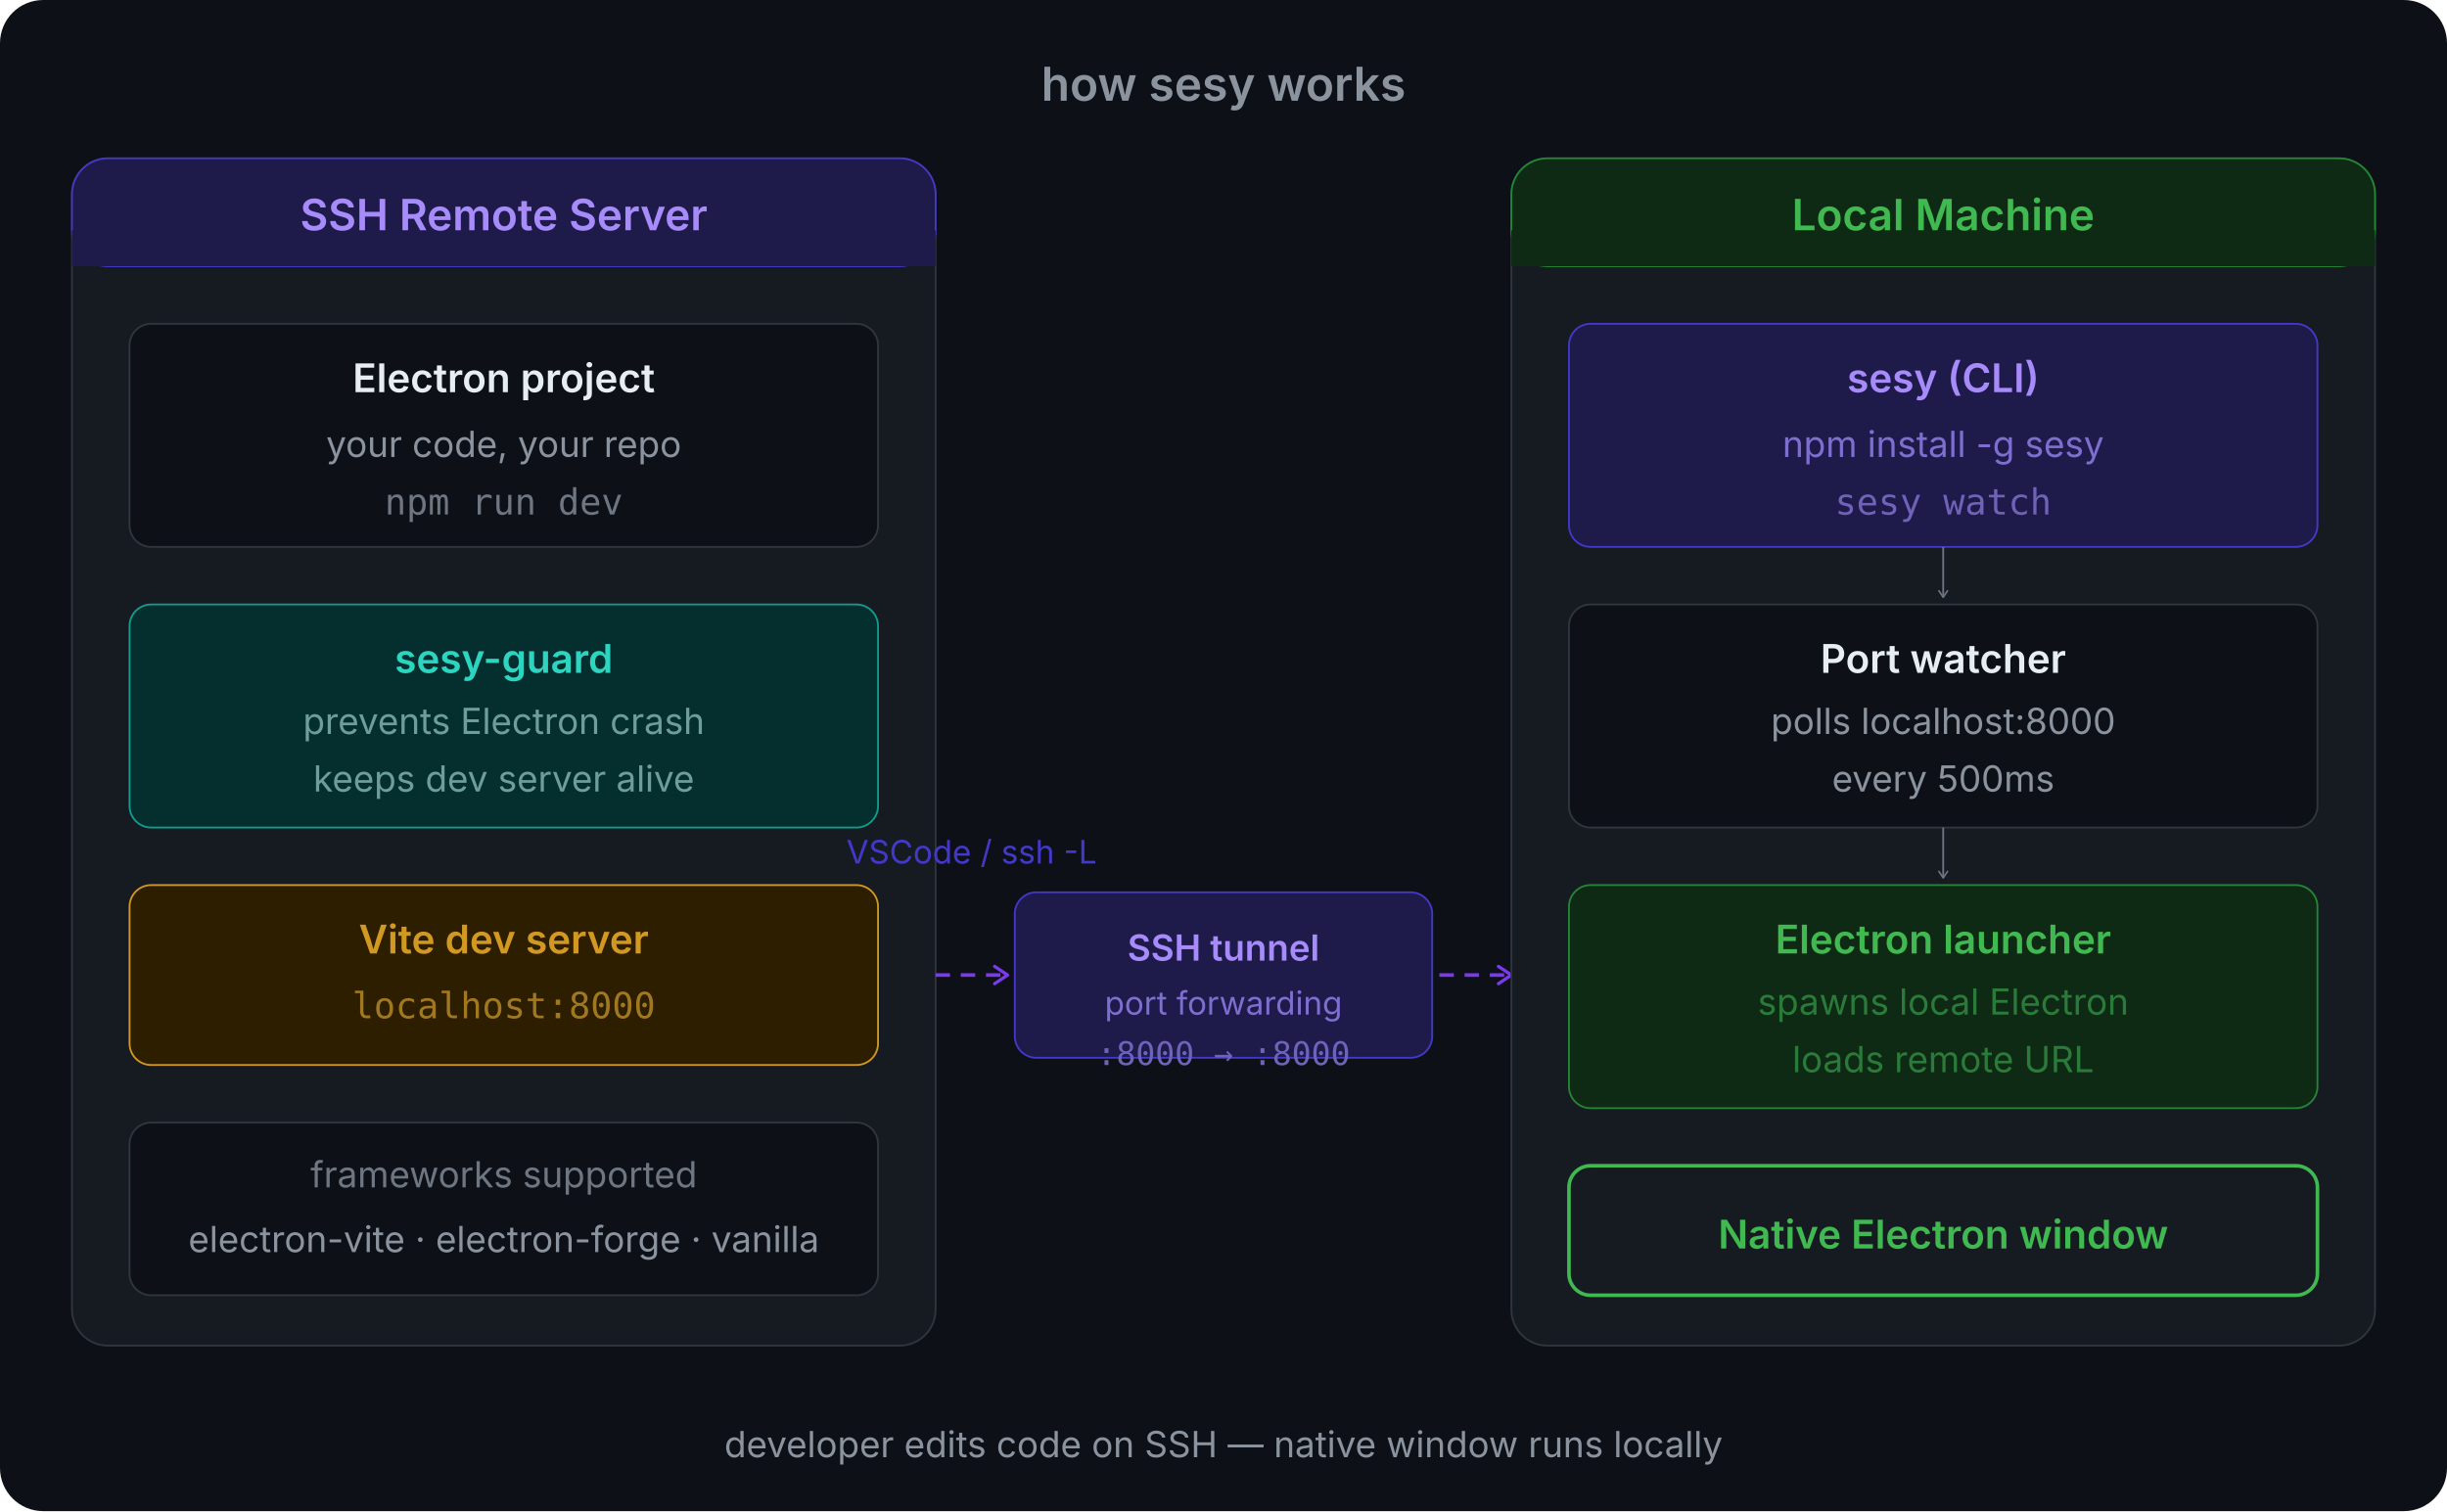
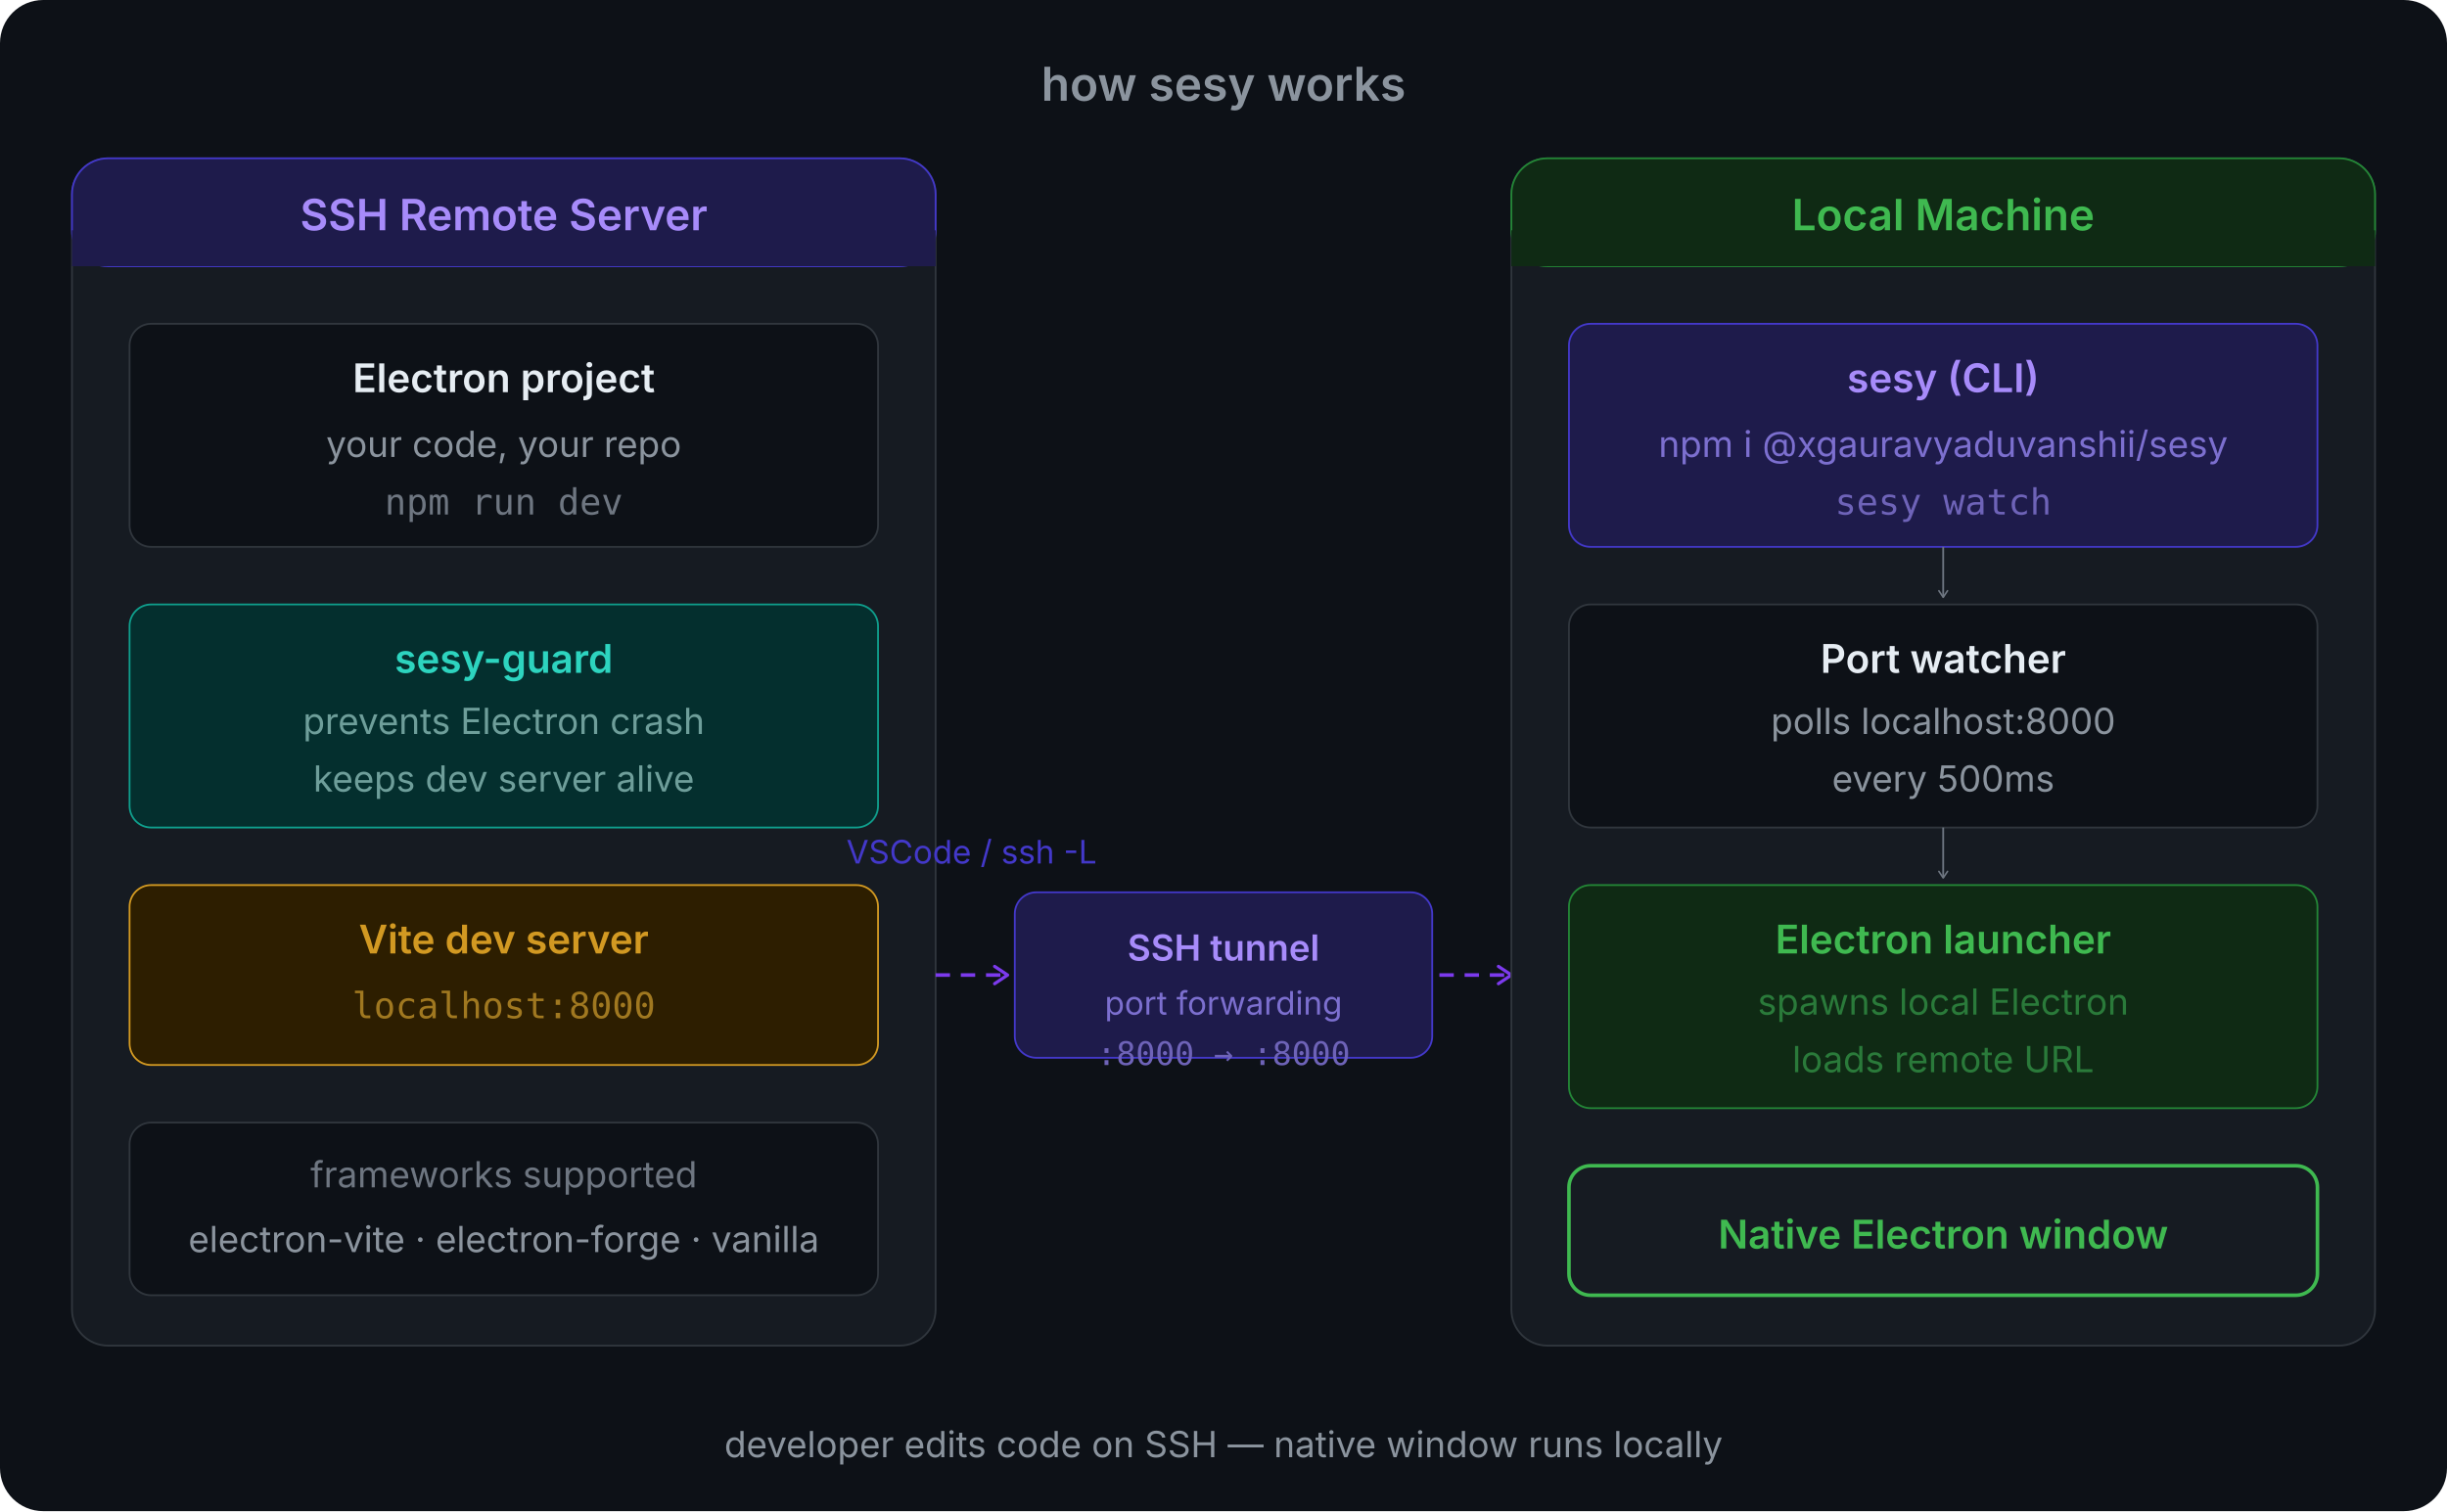
<svg xmlns="http://www.w3.org/2000/svg" width="100%" viewBox="0 0 680 420" role="img">
  <defs>
    <marker id="arr" viewBox="0 0 10 10" refX="8" refY="5" markerWidth="6" markerHeight="6" orient="auto-start-reverse">
      <path d="M2 1L8 5L2 9" fill="none" stroke="#7c3aed" stroke-width="1.5" stroke-linecap="round" stroke-linejoin="round" />
    </marker>
    <marker id="arr2" viewBox="0 0 10 10" refX="8" refY="5" markerWidth="6" markerHeight="6" orient="auto-start-reverse">
      <path d="M2 1L8 5L2 9" fill="none" stroke="#6e7681" stroke-width="1.5" stroke-linecap="round" stroke-linejoin="round" />
    </marker>
  </defs>
  <rect x="0" y="0" width="680" height="420" rx="12" fill="#0d1117" style="fill:rgb(13, 17, 23);stroke:none;color:rgb(255, 255, 255);stroke-width:1px;stroke-linecap:butt;stroke-linejoin:miter;opacity:1;font-family:&quot;Anthropic Sans&quot;, -apple-system, BlinkMacSystemFont, &quot;Segoe UI&quot;, sans-serif;font-size:16px;font-weight:400;text-anchor:start;dominant-baseline:auto" />
  <text font-family="-apple-system,BlinkMacSystemFont,'Segoe UI',sans-serif" font-size="13" font-weight="600" fill="#8b949e" x="340" y="28" text-anchor="middle" style="fill:rgb(139, 148, 158);stroke:none;color:rgb(255, 255, 255);stroke-width:1px;stroke-linecap:butt;stroke-linejoin:miter;opacity:1;font-family:-apple-system, BlinkMacSystemFont, &quot;Segoe UI&quot;, sans-serif;font-size:13px;font-weight:600;text-anchor:middle;dominant-baseline:auto">how sesy works</text>
  <rect x="20" y="44" width="240" height="330" rx="10" fill="#161b22" stroke="#30363d" stroke-width="0.5" style="fill:rgb(22, 27, 34);stroke:rgb(48, 54, 61);color:rgb(255, 255, 255);stroke-width:0.5px;stroke-linecap:butt;stroke-linejoin:miter;opacity:1;font-family:&quot;Anthropic Sans&quot;, -apple-system, BlinkMacSystemFont, &quot;Segoe UI&quot;, sans-serif;font-size:16px;font-weight:400;text-anchor:start;dominant-baseline:auto" />
  <rect x="20" y="44" width="240" height="30" rx="10" fill="#1e1b4b" stroke="#4338ca" stroke-width="0.5" style="fill:rgb(30, 27, 75);stroke:rgb(67, 56, 202);color:rgb(255, 255, 255);stroke-width:0.5px;stroke-linecap:butt;stroke-linejoin:miter;opacity:1;font-family:&quot;Anthropic Sans&quot;, -apple-system, BlinkMacSystemFont, &quot;Segoe UI&quot;, sans-serif;font-size:16px;font-weight:400;text-anchor:start;dominant-baseline:auto" />
  <rect x="20" y="64" width="240" height="10" fill="#1e1b4b" style="fill:rgb(30, 27, 75);stroke:none;color:rgb(255, 255, 255);stroke-width:1px;stroke-linecap:butt;stroke-linejoin:miter;opacity:1;font-family:&quot;Anthropic Sans&quot;, -apple-system, BlinkMacSystemFont, &quot;Segoe UI&quot;, sans-serif;font-size:16px;font-weight:400;text-anchor:start;dominant-baseline:auto" />
  <text font-family="-apple-system,BlinkMacSystemFont,'Segoe UI',sans-serif" font-size="12" font-weight="600" fill="#a78bfa" x="140" y="64" text-anchor="middle" style="fill:rgb(167, 139, 250);stroke:none;color:rgb(255, 255, 255);stroke-width:1px;stroke-linecap:butt;stroke-linejoin:miter;opacity:1;font-family:-apple-system, BlinkMacSystemFont, &quot;Segoe UI&quot;, sans-serif;font-size:12px;font-weight:600;text-anchor:middle;dominant-baseline:auto">SSH Remote Server</text>
  <rect x="36" y="90" width="208" height="62" rx="6" fill="#0d1117" stroke="#30363d" stroke-width="0.5" style="fill:rgb(13, 17, 23);stroke:rgb(48, 54, 61);color:rgb(255, 255, 255);stroke-width:0.5px;stroke-linecap:butt;stroke-linejoin:miter;opacity:1;font-family:&quot;Anthropic Sans&quot;, -apple-system, BlinkMacSystemFont, &quot;Segoe UI&quot;, sans-serif;font-size:16px;font-weight:400;text-anchor:start;dominant-baseline:auto" />
  <text font-family="-apple-system,BlinkMacSystemFont,'Segoe UI',sans-serif" font-size="11" font-weight="600" fill="#e6edf3" x="140" y="109" text-anchor="middle" style="fill:rgb(230, 237, 243);stroke:none;color:rgb(255, 255, 255);stroke-width:1px;stroke-linecap:butt;stroke-linejoin:miter;opacity:1;font-family:-apple-system, BlinkMacSystemFont, &quot;Segoe UI&quot;, sans-serif;font-size:11px;font-weight:600;text-anchor:middle;dominant-baseline:auto">Electron project</text>
  <text font-family="-apple-system,BlinkMacSystemFont,'Segoe UI',sans-serif" font-size="10" fill="#8b949e" x="140" y="127" text-anchor="middle" style="fill:rgb(139, 148, 158);stroke:none;color:rgb(255, 255, 255);stroke-width:1px;stroke-linecap:butt;stroke-linejoin:miter;opacity:1;font-family:-apple-system, BlinkMacSystemFont, &quot;Segoe UI&quot;, sans-serif;font-size:10px;font-weight:400;text-anchor:middle;dominant-baseline:auto">your code, your repo</text>
  <text font-family="'SFMono-Regular',Consolas,monospace" font-size="10" fill="#6e7681" x="140" y="143" text-anchor="middle" style="fill:rgb(110, 118, 129);stroke:none;color:rgb(255, 255, 255);stroke-width:1px;stroke-linecap:butt;stroke-linejoin:miter;opacity:1;font-family:SFMono-Regular, Consolas, monospace;font-size:10px;font-weight:400;text-anchor:middle;dominant-baseline:auto">npm run dev</text>
  <rect x="36" y="168" width="208" height="62" rx="6" fill="#042f2e" stroke="#0f9e8c" stroke-width="0.5" style="fill:rgb(4, 47, 46);stroke:rgb(15, 158, 140);color:rgb(255, 255, 255);stroke-width:0.5px;stroke-linecap:butt;stroke-linejoin:miter;opacity:1;font-family:&quot;Anthropic Sans&quot;, -apple-system, BlinkMacSystemFont, &quot;Segoe UI&quot;, sans-serif;font-size:16px;font-weight:400;text-anchor:start;dominant-baseline:auto" />
  <text font-family="-apple-system,BlinkMacSystemFont,'Segoe UI',sans-serif" font-size="11" font-weight="600" fill="#2dd4bf" x="140" y="187" text-anchor="middle" style="fill:rgb(45, 212, 191);stroke:none;color:rgb(255, 255, 255);stroke-width:1px;stroke-linecap:butt;stroke-linejoin:miter;opacity:1;font-family:-apple-system, BlinkMacSystemFont, &quot;Segoe UI&quot;, sans-serif;font-size:11px;font-weight:600;text-anchor:middle;dominant-baseline:auto">sesy-guard</text>
  <text font-family="-apple-system,BlinkMacSystemFont,'Segoe UI',sans-serif" font-size="10" fill="#6e9e9a" x="140" y="204" text-anchor="middle" style="fill:rgb(110, 158, 154);stroke:none;color:rgb(255, 255, 255);stroke-width:1px;stroke-linecap:butt;stroke-linejoin:miter;opacity:1;font-family:-apple-system, BlinkMacSystemFont, &quot;Segoe UI&quot;, sans-serif;font-size:10px;font-weight:400;text-anchor:middle;dominant-baseline:auto">prevents Electron crash</text>
  <text font-family="-apple-system,BlinkMacSystemFont,'Segoe UI',sans-serif" font-size="10" fill="#6e9e9a" x="140" y="220" text-anchor="middle" style="fill:rgb(110, 158, 154);stroke:none;color:rgb(255, 255, 255);stroke-width:1px;stroke-linecap:butt;stroke-linejoin:miter;opacity:1;font-family:-apple-system, BlinkMacSystemFont, &quot;Segoe UI&quot;, sans-serif;font-size:10px;font-weight:400;text-anchor:middle;dominant-baseline:auto">keeps dev server alive</text>
  <rect x="36" y="246" width="208" height="50" rx="6" fill="#2d1e00" stroke="#d29922" stroke-width="0.5" style="fill:rgb(45, 30, 0);stroke:rgb(210, 153, 34);color:rgb(255, 255, 255);stroke-width:0.5px;stroke-linecap:butt;stroke-linejoin:miter;opacity:1;font-family:&quot;Anthropic Sans&quot;, -apple-system, BlinkMacSystemFont, &quot;Segoe UI&quot;, sans-serif;font-size:16px;font-weight:400;text-anchor:start;dominant-baseline:auto" />
  <text font-family="-apple-system,BlinkMacSystemFont,'Segoe UI',sans-serif" font-size="11" font-weight="600" fill="#d29922" x="140" y="265" text-anchor="middle" style="fill:rgb(210, 153, 34);stroke:none;color:rgb(255, 255, 255);stroke-width:1px;stroke-linecap:butt;stroke-linejoin:miter;opacity:1;font-family:-apple-system, BlinkMacSystemFont, &quot;Segoe UI&quot;, sans-serif;font-size:11px;font-weight:600;text-anchor:middle;dominant-baseline:auto">Vite dev server</text>
  <text font-family="'SFMono-Regular',Consolas,monospace" font-size="10" fill="#a07820" x="140" y="283" text-anchor="middle" style="fill:rgb(160, 120, 32);stroke:none;color:rgb(255, 255, 255);stroke-width:1px;stroke-linecap:butt;stroke-linejoin:miter;opacity:1;font-family:SFMono-Regular, Consolas, monospace;font-size:10px;font-weight:400;text-anchor:middle;dominant-baseline:auto">localhost:8000</text>
  <rect x="36" y="312" width="208" height="48" rx="6" fill="#0d1117" stroke="#30363d" stroke-width="0.5" style="fill:rgb(13, 17, 23);stroke:rgb(48, 54, 61);color:rgb(255, 255, 255);stroke-width:0.5px;stroke-linecap:butt;stroke-linejoin:miter;opacity:1;font-family:&quot;Anthropic Sans&quot;, -apple-system, BlinkMacSystemFont, &quot;Segoe UI&quot;, sans-serif;font-size:16px;font-weight:400;text-anchor:start;dominant-baseline:auto" />
  <text font-family="-apple-system,BlinkMacSystemFont,'Segoe UI',sans-serif" font-size="10" fill="#6e7681" x="140" y="330" text-anchor="middle" style="fill:rgb(110, 118, 129);stroke:none;color:rgb(255, 255, 255);stroke-width:1px;stroke-linecap:butt;stroke-linejoin:miter;opacity:1;font-family:-apple-system, BlinkMacSystemFont, &quot;Segoe UI&quot;, sans-serif;font-size:10px;font-weight:400;text-anchor:middle;dominant-baseline:auto">frameworks supported</text>
  <text font-family="-apple-system,BlinkMacSystemFont,'Segoe UI',sans-serif" font-size="10" fill="#8b949e" x="140" y="348" text-anchor="middle" style="fill:rgb(139, 148, 158);stroke:none;color:rgb(255, 255, 255);stroke-width:1px;stroke-linecap:butt;stroke-linejoin:miter;opacity:1;font-family:-apple-system, BlinkMacSystemFont, &quot;Segoe UI&quot;, sans-serif;font-size:10px;font-weight:400;text-anchor:middle;dominant-baseline:auto">electron-vite · electron-forge · vanilla</text>
  <line x1="260" y1="271" x2="280" y2="271" stroke="#7c3aed" stroke-width="1" stroke-dasharray="4 3" marker-end="url(#arr)" style="fill:rgb(0, 0, 0);stroke:rgb(124, 58, 237);color:rgb(255, 255, 255);stroke-width:1px;stroke-dasharray:4px, 3px;stroke-linecap:butt;stroke-linejoin:miter;opacity:1;font-family:&quot;Anthropic Sans&quot;, -apple-system, BlinkMacSystemFont, &quot;Segoe UI&quot;, sans-serif;font-size:16px;font-weight:400;text-anchor:start;dominant-baseline:auto" />
  <line x1="400" y1="271" x2="420" y2="271" stroke="#7c3aed" stroke-width="1" stroke-dasharray="4 3" marker-end="url(#arr)" style="fill:rgb(0, 0, 0);stroke:rgb(124, 58, 237);color:rgb(255, 255, 255);stroke-width:1px;stroke-dasharray:4px, 3px;stroke-linecap:butt;stroke-linejoin:miter;opacity:1;font-family:&quot;Anthropic Sans&quot;, -apple-system, BlinkMacSystemFont, &quot;Segoe UI&quot;, sans-serif;font-size:16px;font-weight:400;text-anchor:start;dominant-baseline:auto" />
  <rect x="282" y="248" width="116" height="46" rx="6" fill="#1e1b4b" stroke="#4338ca" stroke-width="0.5" style="fill:rgb(30, 27, 75);stroke:rgb(67, 56, 202);color:rgb(255, 255, 255);stroke-width:0.5px;stroke-linecap:butt;stroke-linejoin:miter;opacity:1;font-family:&quot;Anthropic Sans&quot;, -apple-system, BlinkMacSystemFont, &quot;Segoe UI&quot;, sans-serif;font-size:16px;font-weight:400;text-anchor:start;dominant-baseline:auto" />
  <text font-family="-apple-system,BlinkMacSystemFont,'Segoe UI',sans-serif" font-size="10" font-weight="600" fill="#a78bfa" x="340" y="267" text-anchor="middle" style="fill:rgb(167, 139, 250);stroke:none;color:rgb(255, 255, 255);stroke-width:1px;stroke-linecap:butt;stroke-linejoin:miter;opacity:1;font-family:-apple-system, BlinkMacSystemFont, &quot;Segoe UI&quot;, sans-serif;font-size:10px;font-weight:600;text-anchor:middle;dominant-baseline:auto">SSH tunnel</text>
  <text font-family="-apple-system,BlinkMacSystemFont,'Segoe UI',sans-serif" font-size="9" fill="#7c6fcf" x="340" y="282" text-anchor="middle" style="fill:rgb(124, 111, 207);stroke:none;color:rgb(255, 255, 255);stroke-width:1px;stroke-linecap:butt;stroke-linejoin:miter;opacity:1;font-family:-apple-system, BlinkMacSystemFont, &quot;Segoe UI&quot;, sans-serif;font-size:9px;font-weight:400;text-anchor:middle;dominant-baseline:auto">port forwarding</text>
  <text font-family="'SFMono-Regular',Consolas,monospace" font-size="9" fill="#6e63b8" x="340" y="296" text-anchor="middle" style="fill:rgb(110, 99, 184);stroke:none;color:rgb(255, 255, 255);stroke-width:1px;stroke-linecap:butt;stroke-linejoin:miter;opacity:1;font-family:SFMono-Regular, Consolas, monospace;font-size:9px;font-weight:400;text-anchor:middle;dominant-baseline:auto">:8000 → :8000</text>
  <text font-family="-apple-system,BlinkMacSystemFont,'Segoe UI',sans-serif" font-size="9" fill="#4338ca" x="270" y="240" text-anchor="middle" style="fill:rgb(67, 56, 202);stroke:none;color:rgb(255, 255, 255);stroke-width:1px;stroke-linecap:butt;stroke-linejoin:miter;opacity:1;font-family:-apple-system, BlinkMacSystemFont, &quot;Segoe UI&quot;, sans-serif;font-size:9px;font-weight:400;text-anchor:middle;dominant-baseline:auto">VSCode / ssh -L</text>
  <rect x="420" y="44" width="240" height="330" rx="10" fill="#161b22" stroke="#30363d" stroke-width="0.5" style="fill:rgb(22, 27, 34);stroke:rgb(48, 54, 61);color:rgb(255, 255, 255);stroke-width:0.5px;stroke-linecap:butt;stroke-linejoin:miter;opacity:1;font-family:&quot;Anthropic Sans&quot;, -apple-system, BlinkMacSystemFont, &quot;Segoe UI&quot;, sans-serif;font-size:16px;font-weight:400;text-anchor:start;dominant-baseline:auto" />
  <rect x="420" y="44" width="240" height="30" rx="10" fill="#0f2a14" stroke="#238636" stroke-width="0.5" style="fill:rgb(15, 42, 20);stroke:rgb(35, 134, 54);color:rgb(255, 255, 255);stroke-width:0.5px;stroke-linecap:butt;stroke-linejoin:miter;opacity:1;font-family:&quot;Anthropic Sans&quot;, -apple-system, BlinkMacSystemFont, &quot;Segoe UI&quot;, sans-serif;font-size:16px;font-weight:400;text-anchor:start;dominant-baseline:auto" />
  <rect x="420" y="64" width="240" height="10" fill="#0f2a14" style="fill:rgb(15, 42, 20);stroke:none;color:rgb(255, 255, 255);stroke-width:1px;stroke-linecap:butt;stroke-linejoin:miter;opacity:1;font-family:&quot;Anthropic Sans&quot;, -apple-system, BlinkMacSystemFont, &quot;Segoe UI&quot;, sans-serif;font-size:16px;font-weight:400;text-anchor:start;dominant-baseline:auto" />
  <text font-family="-apple-system,BlinkMacSystemFont,'Segoe UI',sans-serif" font-size="12" font-weight="600" fill="#3fb950" x="540" y="64" text-anchor="middle" style="fill:rgb(63, 185, 80);stroke:none;color:rgb(255, 255, 255);stroke-width:1px;stroke-linecap:butt;stroke-linejoin:miter;opacity:1;font-family:-apple-system, BlinkMacSystemFont, &quot;Segoe UI&quot;, sans-serif;font-size:12px;font-weight:600;text-anchor:middle;dominant-baseline:auto">Local Machine</text>
  <rect x="436" y="90" width="208" height="62" rx="6" fill="#1e1b4b" stroke="#4338ca" stroke-width="0.5" style="fill:rgb(30, 27, 75);stroke:rgb(67, 56, 202);color:rgb(255, 255, 255);stroke-width:0.5px;stroke-linecap:butt;stroke-linejoin:miter;opacity:1;font-family:&quot;Anthropic Sans&quot;, -apple-system, BlinkMacSystemFont, &quot;Segoe UI&quot;, sans-serif;font-size:16px;font-weight:400;text-anchor:start;dominant-baseline:auto" />
  <text font-family="-apple-system,BlinkMacSystemFont,'Segoe UI',sans-serif" font-size="11" font-weight="600" fill="#a78bfa" x="540" y="109" text-anchor="middle" style="fill:rgb(167, 139, 250);stroke:none;color:rgb(255, 255, 255);stroke-width:1px;stroke-linecap:butt;stroke-linejoin:miter;opacity:1;font-family:-apple-system, BlinkMacSystemFont, &quot;Segoe UI&quot;, sans-serif;font-size:11px;font-weight:600;text-anchor:middle;dominant-baseline:auto">sesy (CLI)</text>
-   <text font-family="-apple-system,BlinkMacSystemFont,'Segoe UI',sans-serif" font-size="10" fill="#7c6fcf" x="540" y="127" text-anchor="middle" style="fill:rgb(124, 111, 207);stroke:none;color:rgb(255, 255, 255);stroke-width:1px;stroke-linecap:butt;stroke-linejoin:miter;opacity:1;font-family:-apple-system, BlinkMacSystemFont, &quot;Segoe UI&quot;, sans-serif;font-size:10px;font-weight:400;text-anchor:middle;dominant-baseline:auto">npm install -g sesy</text>
+   <text font-family="-apple-system,BlinkMacSystemFont,'Segoe UI',sans-serif" font-size="10" fill="#7c6fcf" x="540" y="127" text-anchor="middle" style="fill:rgb(124, 111, 207);stroke:none;color:rgb(255, 255, 255);stroke-width:1px;stroke-linecap:butt;stroke-linejoin:miter;opacity:1;font-family:-apple-system, BlinkMacSystemFont, &quot;Segoe UI&quot;, sans-serif;font-size:10px;font-weight:400;text-anchor:middle;dominant-baseline:auto">npm i @xgauravyaduvanshii/sesy</text>
  <text font-family="'SFMono-Regular',Consolas,monospace" font-size="10" fill="#6e63b8" x="540" y="143" text-anchor="middle" style="fill:rgb(110, 99, 184);stroke:none;color:rgb(255, 255, 255);stroke-width:1px;stroke-linecap:butt;stroke-linejoin:miter;opacity:1;font-family:SFMono-Regular, Consolas, monospace;font-size:10px;font-weight:400;text-anchor:middle;dominant-baseline:auto">sesy watch</text>
  <line x1="540" y1="152" x2="540" y2="166" stroke="#6e7681" stroke-width="0.5" marker-end="url(#arr2)" style="fill:rgb(0, 0, 0);stroke:rgb(110, 118, 129);color:rgb(255, 255, 255);stroke-width:0.5px;stroke-linecap:butt;stroke-linejoin:miter;opacity:1;font-family:&quot;Anthropic Sans&quot;, -apple-system, BlinkMacSystemFont, &quot;Segoe UI&quot;, sans-serif;font-size:16px;font-weight:400;text-anchor:start;dominant-baseline:auto" />
  <rect x="436" y="168" width="208" height="62" rx="6" fill="#0d1117" stroke="#30363d" stroke-width="0.5" style="fill:rgb(13, 17, 23);stroke:rgb(48, 54, 61);color:rgb(255, 255, 255);stroke-width:0.5px;stroke-linecap:butt;stroke-linejoin:miter;opacity:1;font-family:&quot;Anthropic Sans&quot;, -apple-system, BlinkMacSystemFont, &quot;Segoe UI&quot;, sans-serif;font-size:16px;font-weight:400;text-anchor:start;dominant-baseline:auto" />
  <text font-family="-apple-system,BlinkMacSystemFont,'Segoe UI',sans-serif" font-size="11" font-weight="600" fill="#e6edf3" x="540" y="187" text-anchor="middle" style="fill:rgb(230, 237, 243);stroke:none;color:rgb(255, 255, 255);stroke-width:1px;stroke-linecap:butt;stroke-linejoin:miter;opacity:1;font-family:-apple-system, BlinkMacSystemFont, &quot;Segoe UI&quot;, sans-serif;font-size:11px;font-weight:600;text-anchor:middle;dominant-baseline:auto">Port watcher</text>
  <text font-family="-apple-system,BlinkMacSystemFont,'Segoe UI',sans-serif" font-size="10" fill="#8b949e" x="540" y="204" text-anchor="middle" style="fill:rgb(139, 148, 158);stroke:none;color:rgb(255, 255, 255);stroke-width:1px;stroke-linecap:butt;stroke-linejoin:miter;opacity:1;font-family:-apple-system, BlinkMacSystemFont, &quot;Segoe UI&quot;, sans-serif;font-size:10px;font-weight:400;text-anchor:middle;dominant-baseline:auto">polls localhost:8000</text>
  <text font-family="-apple-system,BlinkMacSystemFont,'Segoe UI',sans-serif" font-size="10" fill="#8b949e" x="540" y="220" text-anchor="middle" style="fill:rgb(139, 148, 158);stroke:none;color:rgb(255, 255, 255);stroke-width:1px;stroke-linecap:butt;stroke-linejoin:miter;opacity:1;font-family:-apple-system, BlinkMacSystemFont, &quot;Segoe UI&quot;, sans-serif;font-size:10px;font-weight:400;text-anchor:middle;dominant-baseline:auto">every 500ms</text>
  <line x1="540" y1="230" x2="540" y2="244" stroke="#6e7681" stroke-width="0.5" marker-end="url(#arr2)" style="fill:rgb(0, 0, 0);stroke:rgb(110, 118, 129);color:rgb(255, 255, 255);stroke-width:0.5px;stroke-linecap:butt;stroke-linejoin:miter;opacity:1;font-family:&quot;Anthropic Sans&quot;, -apple-system, BlinkMacSystemFont, &quot;Segoe UI&quot;, sans-serif;font-size:16px;font-weight:400;text-anchor:start;dominant-baseline:auto" />
  <rect x="436" y="246" width="208" height="62" rx="6" fill="#0f2a14" stroke="#238636" stroke-width="0.5" style="fill:rgb(15, 42, 20);stroke:rgb(35, 134, 54);color:rgb(255, 255, 255);stroke-width:0.5px;stroke-linecap:butt;stroke-linejoin:miter;opacity:1;font-family:&quot;Anthropic Sans&quot;, -apple-system, BlinkMacSystemFont, &quot;Segoe UI&quot;, sans-serif;font-size:16px;font-weight:400;text-anchor:start;dominant-baseline:auto" />
  <text font-family="-apple-system,BlinkMacSystemFont,'Segoe UI',sans-serif" font-size="11" font-weight="600" fill="#3fb950" x="540" y="265" text-anchor="middle" style="fill:rgb(63, 185, 80);stroke:none;color:rgb(255, 255, 255);stroke-width:1px;stroke-linecap:butt;stroke-linejoin:miter;opacity:1;font-family:-apple-system, BlinkMacSystemFont, &quot;Segoe UI&quot;, sans-serif;font-size:11px;font-weight:600;text-anchor:middle;dominant-baseline:auto">Electron launcher</text>
  <text font-family="-apple-system,BlinkMacSystemFont,'Segoe UI',sans-serif" font-size="10" fill="#2a7a3a" x="540" y="282" text-anchor="middle" style="fill:rgb(42, 122, 58);stroke:none;color:rgb(255, 255, 255);stroke-width:1px;stroke-linecap:butt;stroke-linejoin:miter;opacity:1;font-family:-apple-system, BlinkMacSystemFont, &quot;Segoe UI&quot;, sans-serif;font-size:10px;font-weight:400;text-anchor:middle;dominant-baseline:auto">spawns local Electron</text>
  <text font-family="-apple-system,BlinkMacSystemFont,'Segoe UI',sans-serif" font-size="10" fill="#2a7a3a" x="540" y="298" text-anchor="middle" style="fill:rgb(42, 122, 58);stroke:none;color:rgb(255, 255, 255);stroke-width:1px;stroke-linecap:butt;stroke-linejoin:miter;opacity:1;font-family:-apple-system, BlinkMacSystemFont, &quot;Segoe UI&quot;, sans-serif;font-size:10px;font-weight:400;text-anchor:middle;dominant-baseline:auto">loads remote URL</text>
  <rect x="436" y="324" width="208" height="36" rx="6" fill="#161b22" stroke="#3fb950" stroke-width="1" style="fill:rgb(22, 27, 34);stroke:rgb(63, 185, 80);color:rgb(255, 255, 255);stroke-width:1px;stroke-linecap:butt;stroke-linejoin:miter;opacity:1;font-family:&quot;Anthropic Sans&quot;, -apple-system, BlinkMacSystemFont, &quot;Segoe UI&quot;, sans-serif;font-size:16px;font-weight:400;text-anchor:start;dominant-baseline:auto" />
  <text font-family="-apple-system,BlinkMacSystemFont,'Segoe UI',sans-serif" font-size="11" font-weight="600" fill="#3fb950" x="540" y="347" text-anchor="middle" style="fill:rgb(63, 185, 80);stroke:none;color:rgb(255, 255, 255);stroke-width:1px;stroke-linecap:butt;stroke-linejoin:miter;opacity:1;font-family:-apple-system, BlinkMacSystemFont, &quot;Segoe UI&quot;, sans-serif;font-size:11px;font-weight:600;text-anchor:middle;dominant-baseline:auto">Native Electron window</text>
  <text font-family="-apple-system,BlinkMacSystemFont,'Segoe UI',sans-serif" font-size="10" fill="#8b949e" x="340" y="405" text-anchor="middle" style="fill:rgb(139, 148, 158);stroke:none;color:rgb(255, 255, 255);stroke-width:1px;stroke-linecap:butt;stroke-linejoin:miter;opacity:1;font-family:-apple-system, BlinkMacSystemFont, &quot;Segoe UI&quot;, sans-serif;font-size:10px;font-weight:400;text-anchor:middle;dominant-baseline:auto">developer edits code on SSH — native window runs locally</text>
</svg>
